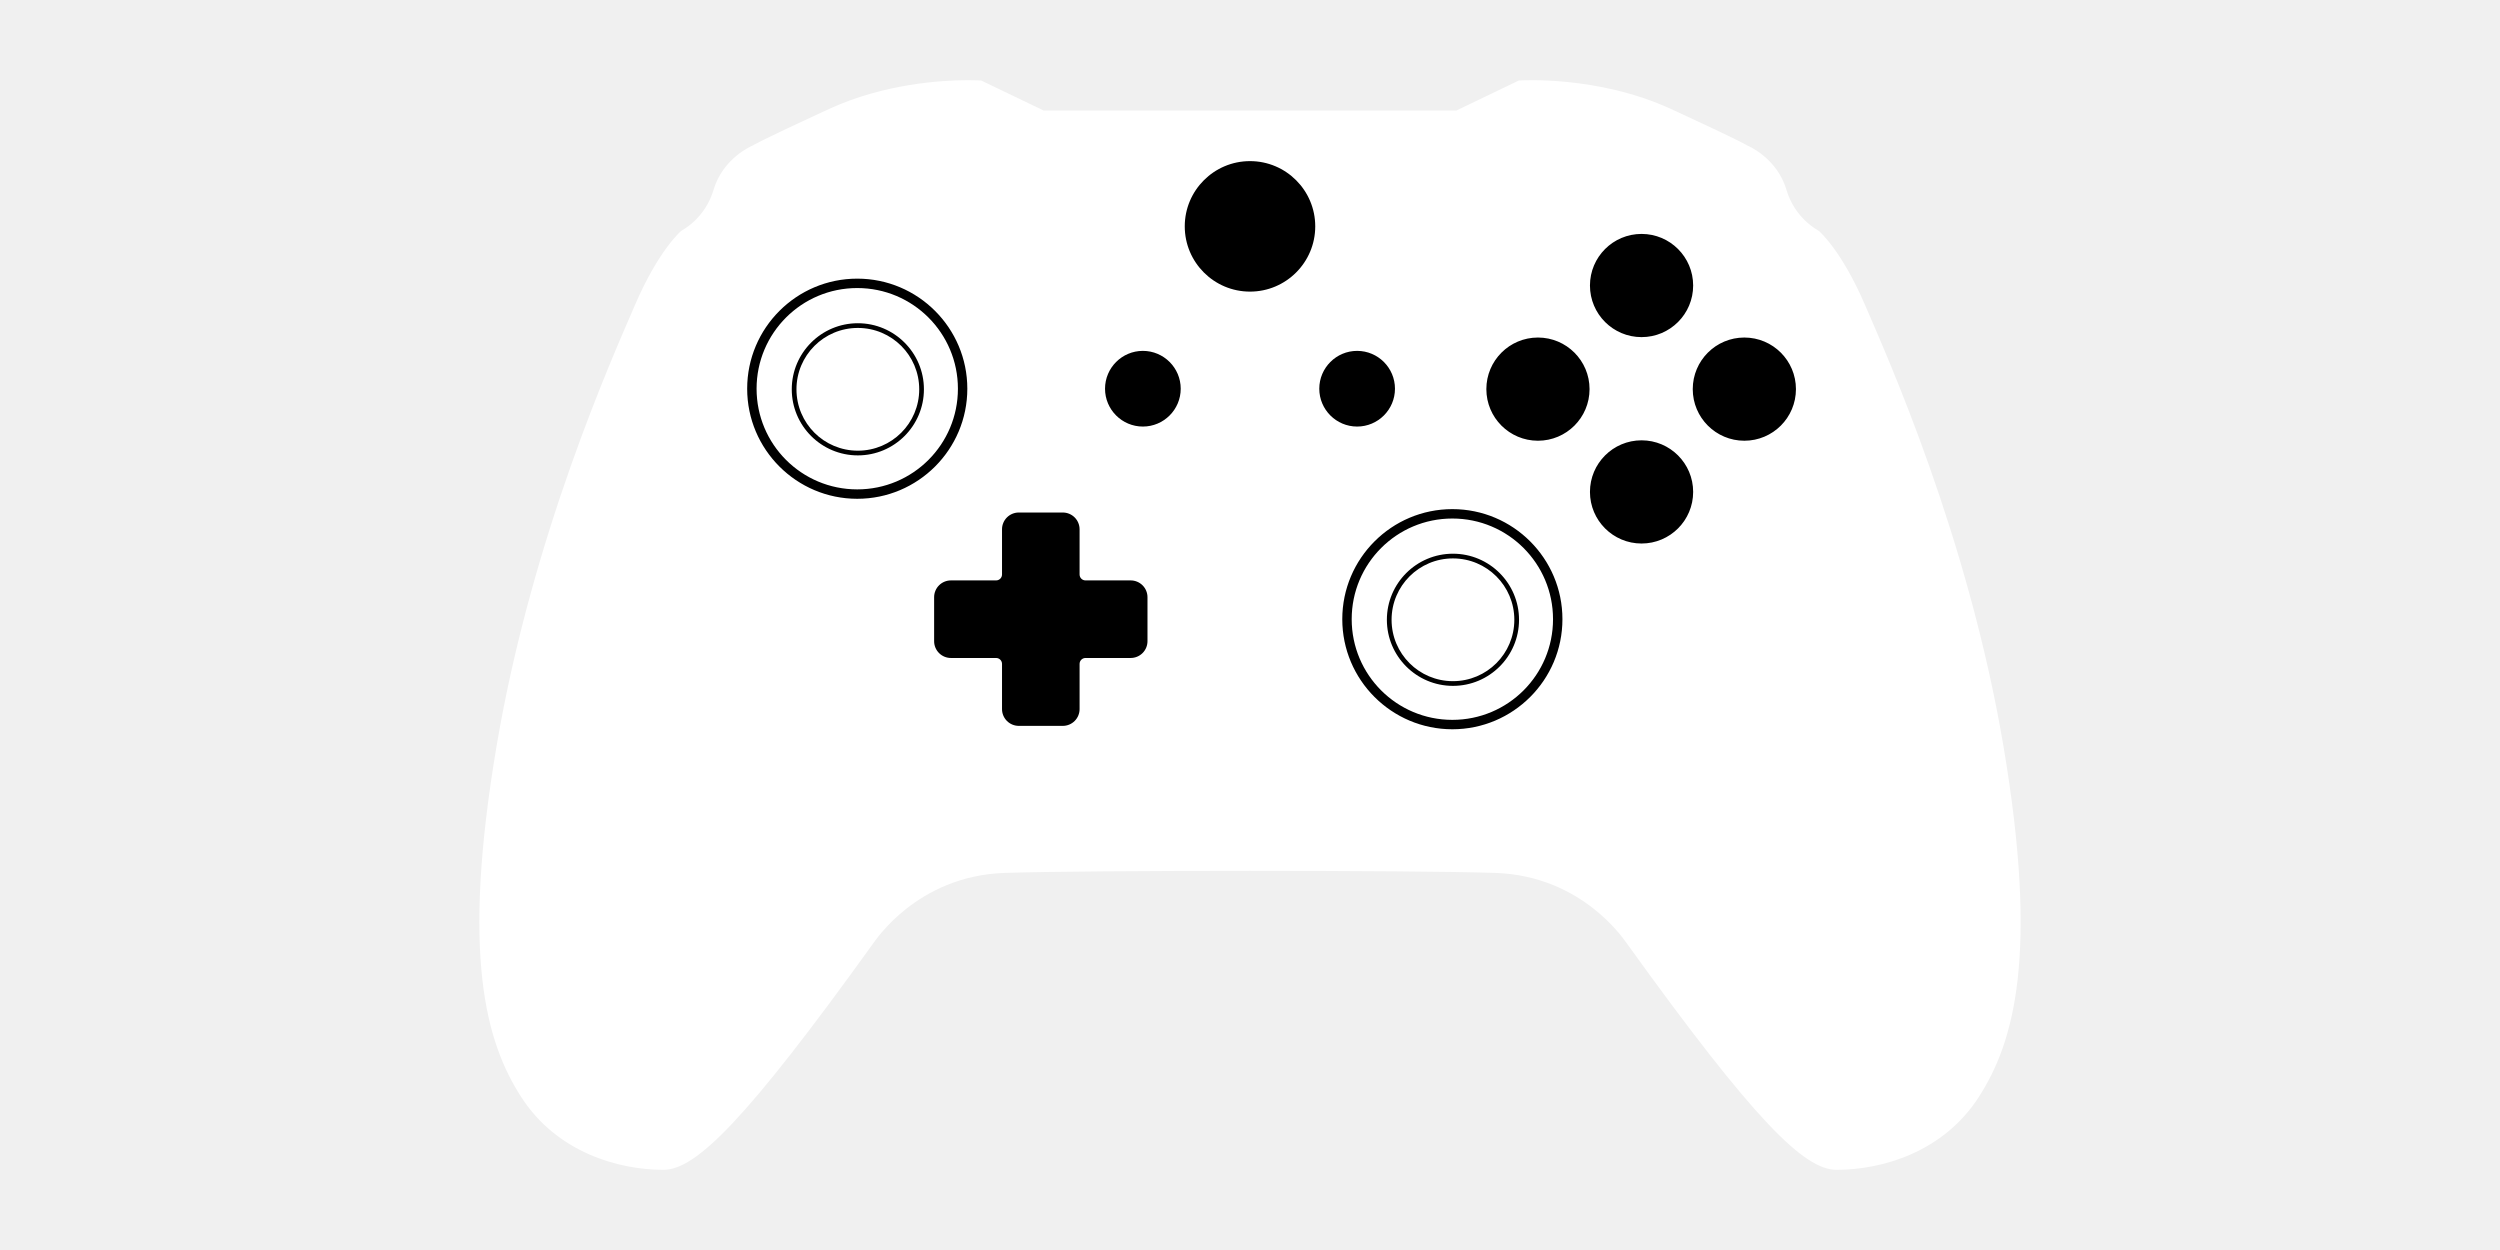
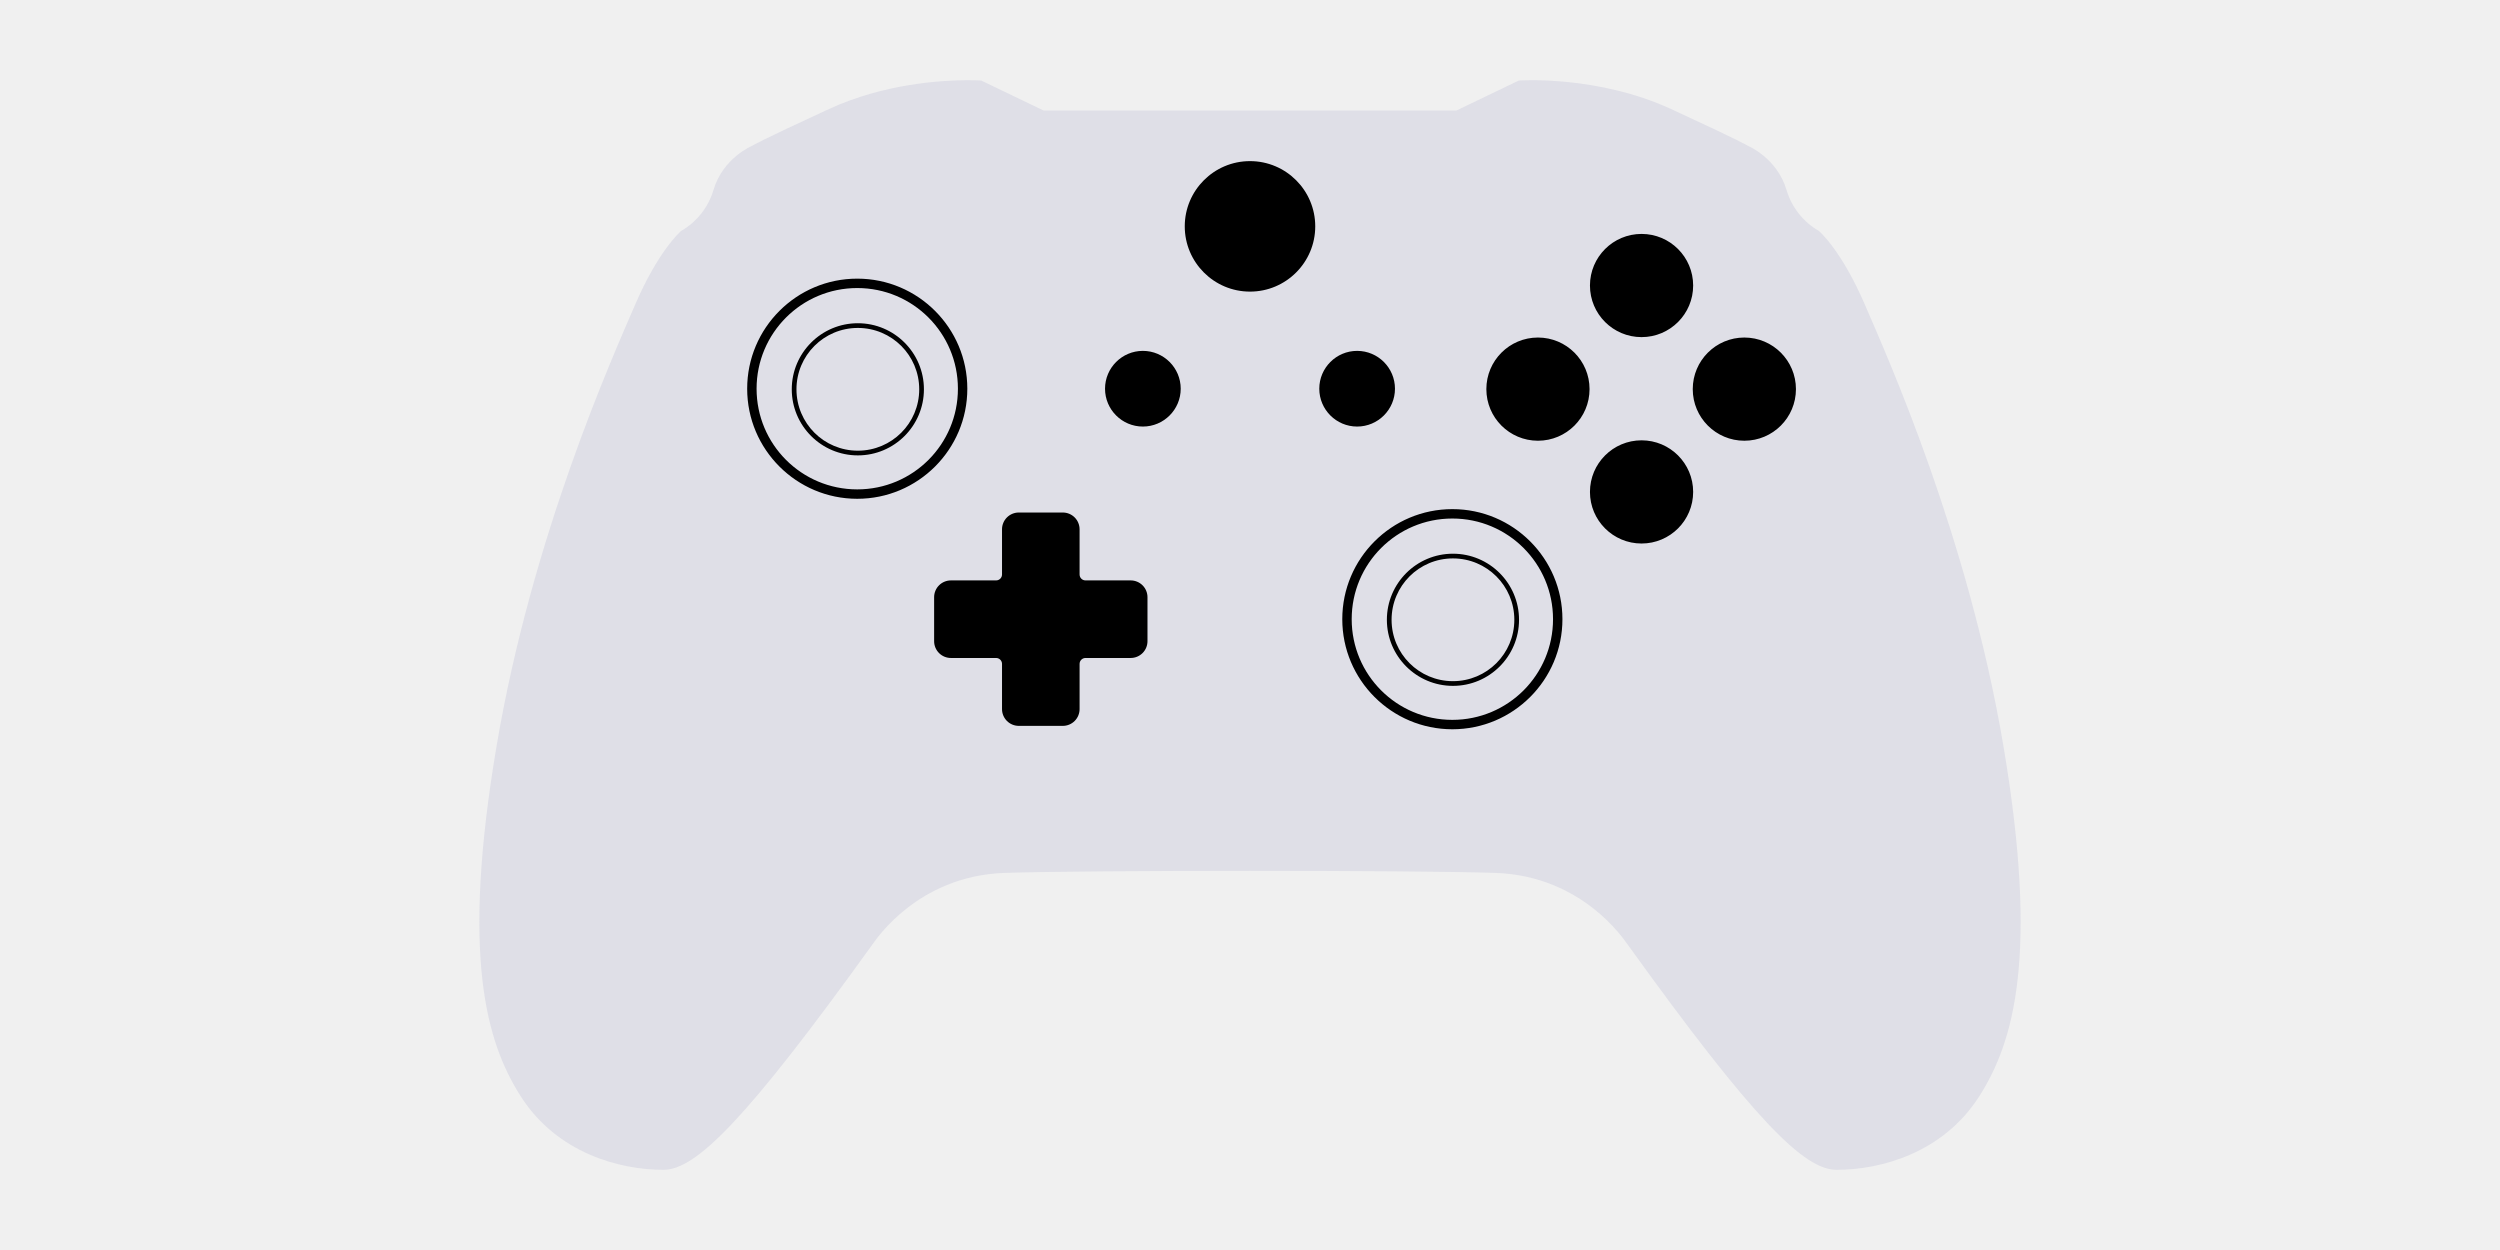
<svg xmlns="http://www.w3.org/2000/svg" xml:space="preserve" width="1000" height="500">
-   <path d="M386.83 32.073c-10.13.031-33.148 1.363-55.205 11.518-14.45 6.652-22.09 10.308-26.137 12.31-2.023 1.002-3.146 1.59-3.787 1.94-.384.21-.429.252-.588.355-.243.099-11.917 4.892-15.736 17.852a28.12 28.12 0 0 1-12.766 16.234l-.148.088-.13.111s-2.36 2.054-5.74 6.68c-3.383 4.627-7.894 11.918-12.525 22.666-9.13 21.19-41.25 92.675-55.43 176.531-14.169 83.793-4.31 118.485 9.848 140.454 14.327 22.229 38.936 29.117 56.897 29.117 12.965-.001 32.898-19.655 83.806-90.451.18-.189.128-.168.178-.237l.203-.283q.238-.339.662-.916a59 59 0 0 1 2.49-3.127 69 69 0 0 1 9.782-9.398c8.684-6.849 21.684-13.77 39.422-14.354 33.578-1.107 162.577-1.104 196.156 0 17.738.584 30.738 7.505 39.422 14.354a69 69 0 0 1 9.78 9.4 59 59 0 0 1 3.356 4.324c.05.068.002.05.172.229 51.093 71.052 70.9 90.457 83.807 90.459 17.963 0 42.57-6.89 56.894-29.117 14.158-21.968 24.016-56.66 9.852-140.448-14.174-83.85-46.298-155.347-55.428-176.539-4.63-10.75-9.14-18.04-12.523-22.666s-5.74-6.678-5.74-6.678l-.13-.11-.15-.089a28.12 28.12 0 0 1-12.767-16.234l-.002-.008c-3.82-12.954-15.492-17.745-15.735-17.844-.16-.104-.203-.146-.586-.355-.64-.35-1.763-.938-3.787-1.94-4.046-2.003-11.687-5.658-26.136-12.31-29.409-13.538-60.528-11.395-60.528-11.395l-.36.026-24.935 11.988h-165.11l-24.935-11.988-.36-.026s-1.946-.133-5.323-.123" style="fill:#fff;fill-rule:evenodd;stroke-width:3.083;stroke-linecap:round;stroke-miterlimit:7;paint-order:stroke markers fill" />
+   <path d="M386.83 32.073c-10.13.031-33.148 1.363-55.205 11.518-14.45 6.652-22.09 10.308-26.137 12.31-2.023 1.002-3.146 1.59-3.787 1.94-.384.21-.429.252-.588.355-.243.099-11.917 4.892-15.736 17.852a28.12 28.12 0 0 1-12.766 16.234l-.148.088-.13.111s-2.36 2.054-5.74 6.68c-3.383 4.627-7.894 11.918-12.525 22.666-9.13 21.19-41.25 92.675-55.43 176.531-14.169 83.793-4.31 118.485 9.848 140.454 14.327 22.229 38.936 29.117 56.897 29.117 12.965-.001 32.898-19.655 83.806-90.451.18-.189.128-.168.178-.237l.203-.283q.238-.339.662-.916a59 59 0 0 1 2.49-3.127 69 69 0 0 1 9.782-9.398c8.684-6.849 21.684-13.77 39.422-14.354 33.578-1.107 162.577-1.104 196.156 0 17.738.584 30.738 7.505 39.422 14.354a69 69 0 0 1 9.78 9.4 59 59 0 0 1 3.356 4.324c.05.068.002.05.172.229 51.093 71.052 70.9 90.457 83.807 90.459 17.963 0 42.57-6.89 56.894-29.117 14.158-21.968 24.016-56.66 9.852-140.448-14.174-83.85-46.298-155.347-55.428-176.539-4.63-10.75-9.14-18.04-12.523-22.666s-5.74-6.678-5.74-6.678l-.13-.11-.15-.089a28.12 28.12 0 0 1-12.767-16.234l-.002-.008c-3.82-12.954-15.492-17.745-15.735-17.844-.16-.104-.203-.146-.586-.355-.64-.35-1.763-.938-3.787-1.94-4.046-2.003-11.687-5.658-26.136-12.31-29.409-13.538-60.528-11.395-60.528-11.395l-.36.026-24.935 11.988h-165.11l-24.935-11.988-.36-.026s-1.946-.133-5.323-.123" style="fill:#dfdfe7;fill-rule:evenodd;stroke-width:3.083;stroke-linecap:round;stroke-miterlimit:7;paint-order:stroke markers fill;fill-opacity:1" />
  <circle cx="656.623" cy="114.209" r="19.229" fill="none" style="fill:#000;stroke:#000;stroke-width:2.822" />
  <circle cx="656.623" cy="196.768" r="19.229" fill="none" style="fill:#000;stroke:#000;stroke-width:2.822" />
  <path d="M580.944 203.648c-24.296 0-44.032 19.735-44.032 44.03s19.736 44.03 44.031 44.03 44.031-19.734 44.031-44.03-19.736-44.03-44.03-44.03m0 3.761c22.26 0 40.267 18.008 40.267 40.27 0 22.261-18.006 40.267-40.268 40.267s-40.267-18.006-40.267-40.267 18.005-40.27 40.267-40.27" style="baseline-shift:baseline;display:inline;overflow:visible;vector-effect:none;fill:#000;stop-color:#000" />
  <path d="M581.181 221.483c-14.586 0-26.431 11.846-26.431 26.432s11.845 26.432 26.431 26.432 26.432-11.846 26.432-26.432-11.845-26.432-26.432-26.432m0 1.883c13.57 0 24.55 10.98 24.55 24.55s-10.98 24.548-24.55 24.548-24.55-10.98-24.55-24.549c0-13.57 10.98-24.549 24.55-24.549" style="baseline-shift:baseline;display:inline;overflow:visible;vector-effect:none;fill:#000;stop-color:#000" />
  <path d="M500.001 64.448c-14.401 0-26.098 11.697-26.098 26.098s11.697 26.099 26.098 26.099 26.096-11.698 26.096-26.099-11.695-26.098-26.096-26.098" style="baseline-shift:baseline;display:inline;overflow:visible;vector-effect:none;fill:#000;stroke-width:1.084;stop-color:#000" />
  <path d="M407.538 205.006a6.713 6.713 0 0 0-6.73 6.73v18.058a2.37 2.37 0 0 1-2.372 2.372H380.38a6.713 6.713 0 0 0-6.73 6.729v17.567a6.713 6.713 0 0 0 6.73 6.73h18.056a2.37 2.37 0 0 1 2.372 2.37v18.058a6.713 6.713 0 0 0 6.73 6.73h17.568a6.713 6.713 0 0 0 6.728-6.73v-18.057a2.37 2.37 0 0 1 2.372-2.372h18.06a6.713 6.713 0 0 0 6.727-6.729v-17.567a6.713 6.713 0 0 0-6.728-6.729h-18.06a2.37 2.37 0 0 1-2.372-2.372v-18.058a6.713 6.713 0 0 0-6.727-6.729z" style="fill:#000;fill-rule:evenodd;stroke:none;stroke-width:2.854;stroke-miterlimit:7;paint-order:stroke markers fill" />
  <path d="M342.9 111.457c-24.296 0-44.032 19.735-44.032 44.03s19.736 44.03 44.031 44.03 44.031-19.734 44.031-44.03-19.736-44.03-44.03-44.03m0 3.761c22.26 0 40.267 18.008 40.267 40.27 0 22.261-18.006 40.267-40.268 40.267s-40.267-18.006-40.267-40.267 18.005-40.27 40.267-40.27" style="baseline-shift:baseline;display:inline;overflow:visible;vector-effect:none;fill:#000;stop-color:#000" />
  <path d="M343.137 129.292c-14.586 0-26.431 11.846-26.431 26.432s11.845 26.432 26.431 26.432 26.432-11.846 26.432-26.432-11.845-26.432-26.432-26.432m0 1.883c13.57 0 24.55 10.98 24.55 24.55s-10.98 24.548-24.55 24.548-24.55-10.98-24.55-24.549c0-13.57 10.98-24.549 24.55-24.549" style="baseline-shift:baseline;display:inline;overflow:visible;vector-effect:none;fill:#000;stop-color:#000" />
  <circle cx="-155.652" cy="615.18" r="19.229" fill="none" style="fill:#000;stroke:#000;stroke-width:2.822" transform="rotate(-90)" />
  <circle cx="-155.652" cy="697.738" r="19.229" fill="none" style="fill:#000;stroke:#000;stroke-width:2.822" transform="rotate(-90)" />
  <path d="M542.851 140.352c-8.348 0-15.137 6.788-15.137 15.136 0 8.349 6.789 15.135 15.137 15.135s15.137-6.786 15.137-15.135-6.789-15.136-15.137-15.136m-85.702 0c8.348 0 15.137 6.788 15.137 15.136 0 8.349-6.789 15.135-15.137 15.135s-15.137-6.786-15.137-15.135 6.789-15.136 15.137-15.136" style="baseline-shift:baseline;display:inline;overflow:visible;vector-effect:none;fill:#000;stop-color:#000;fill-opacity:1" />
</svg>
